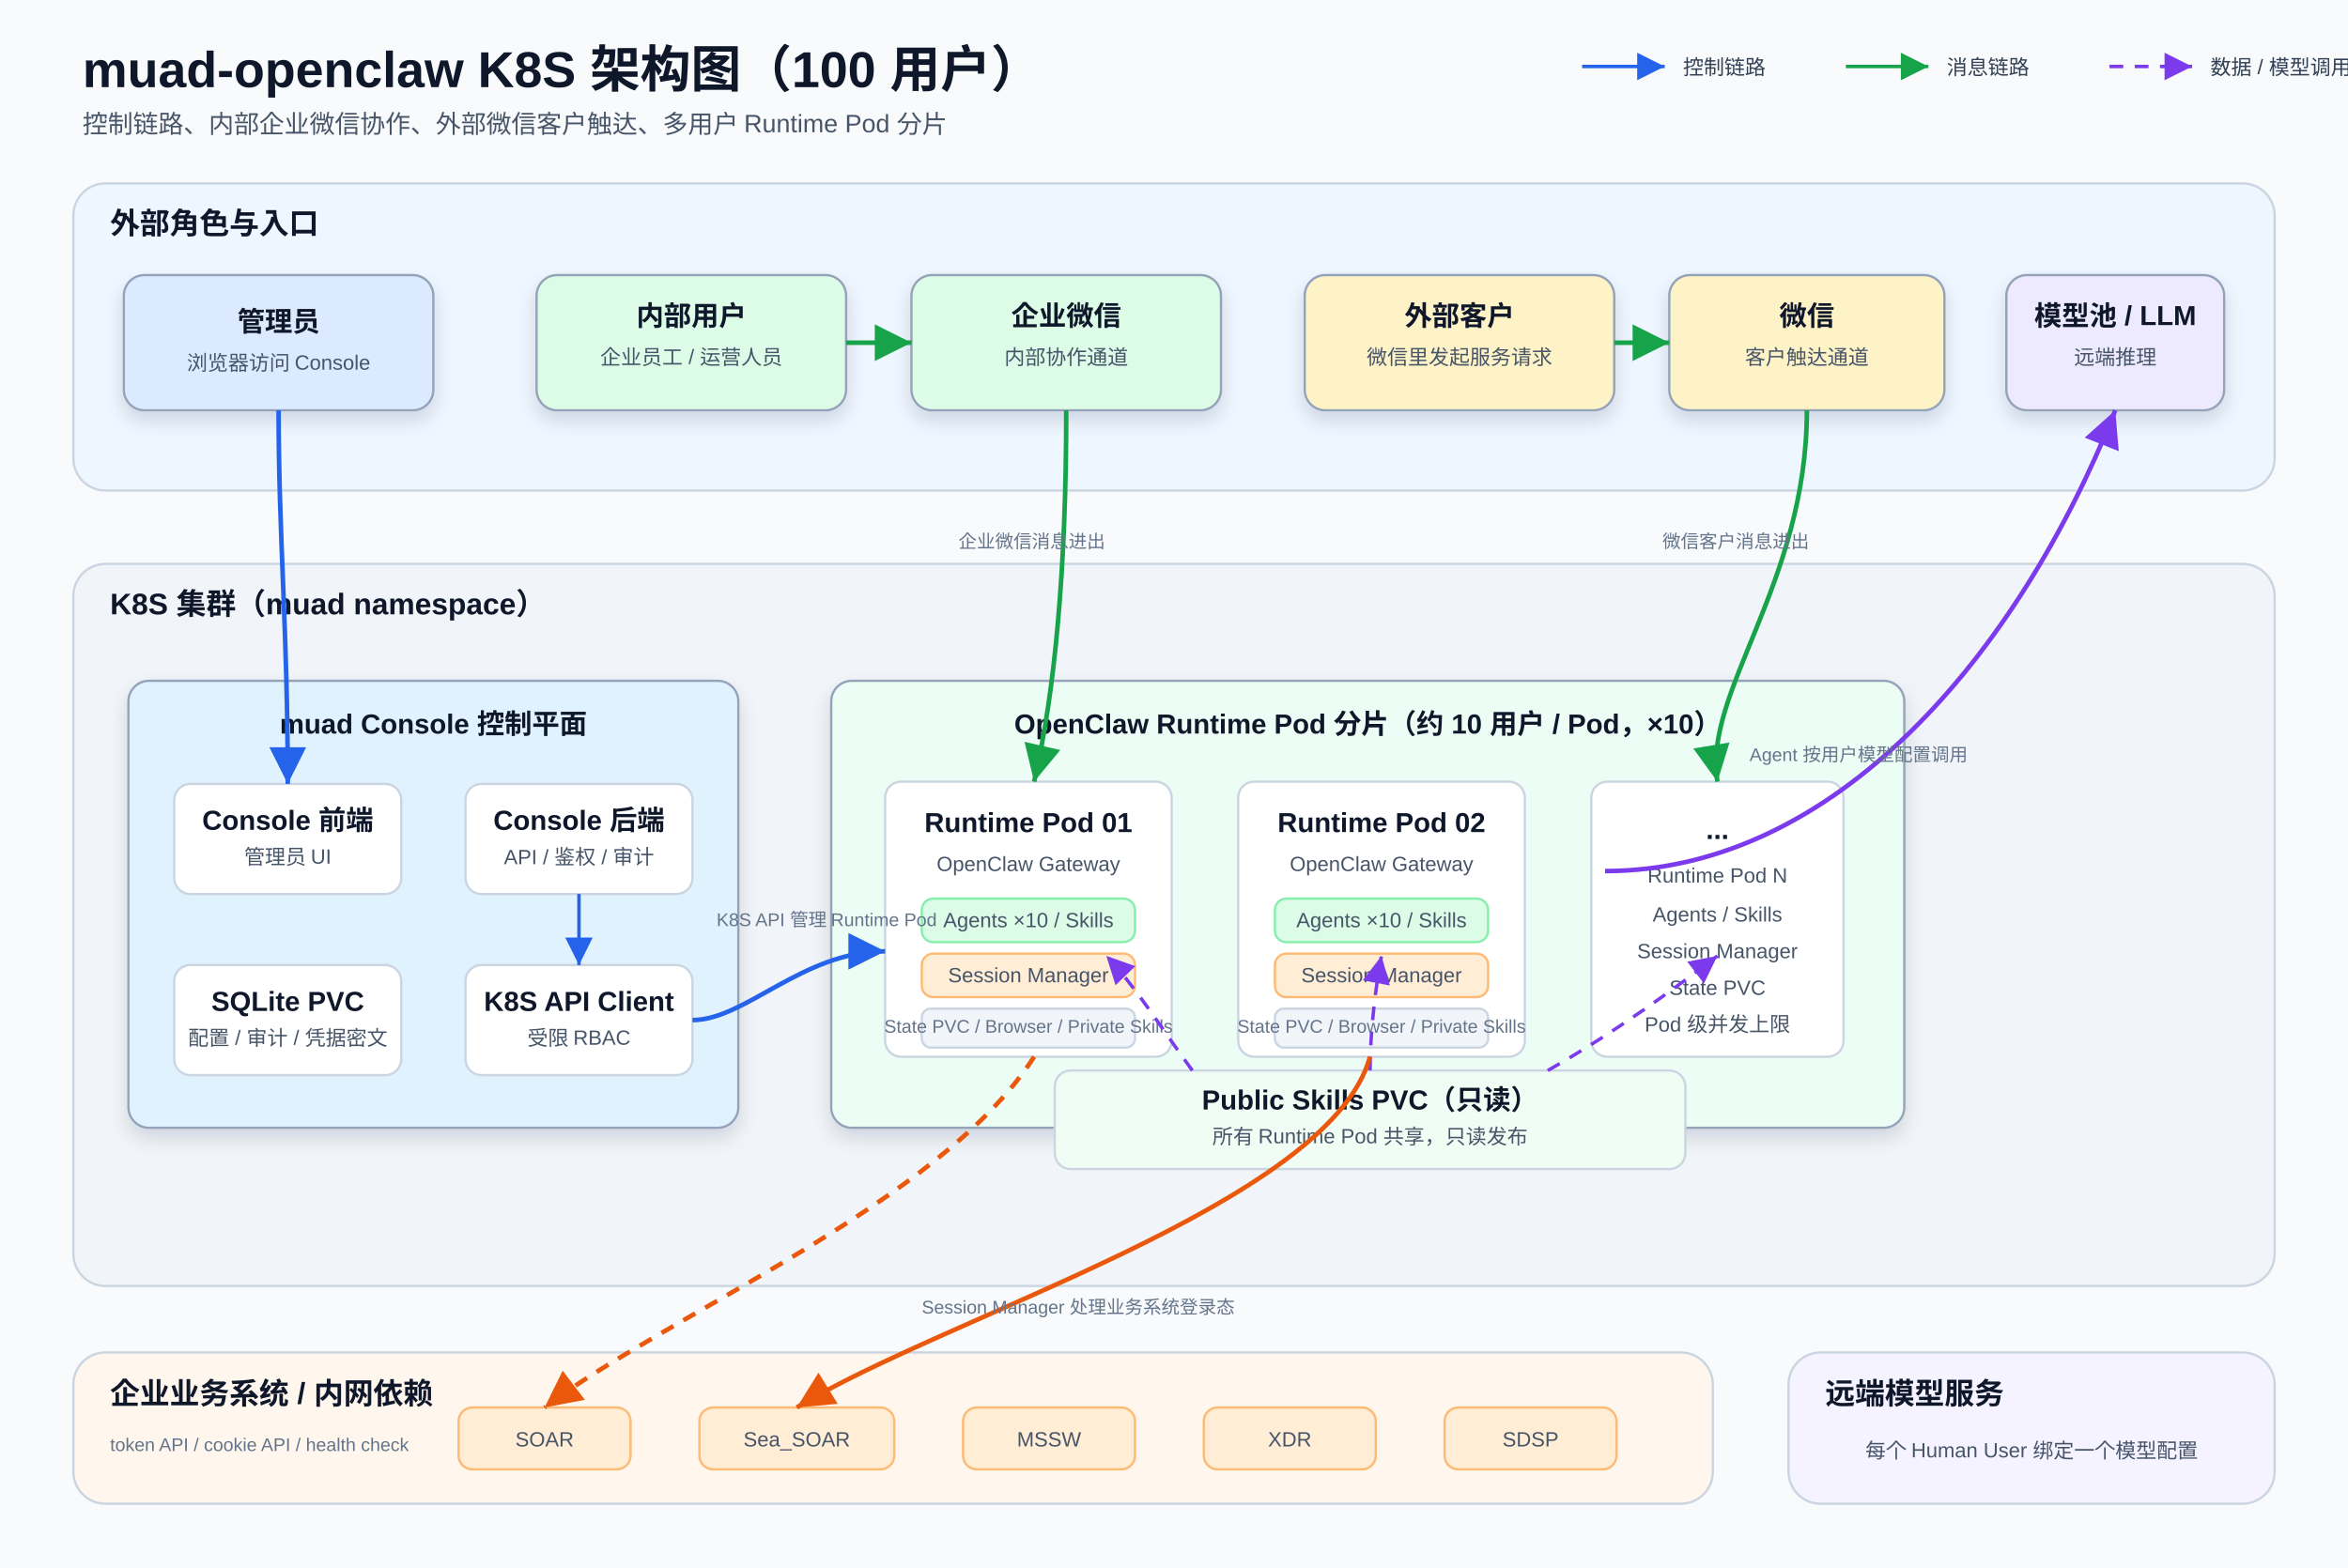
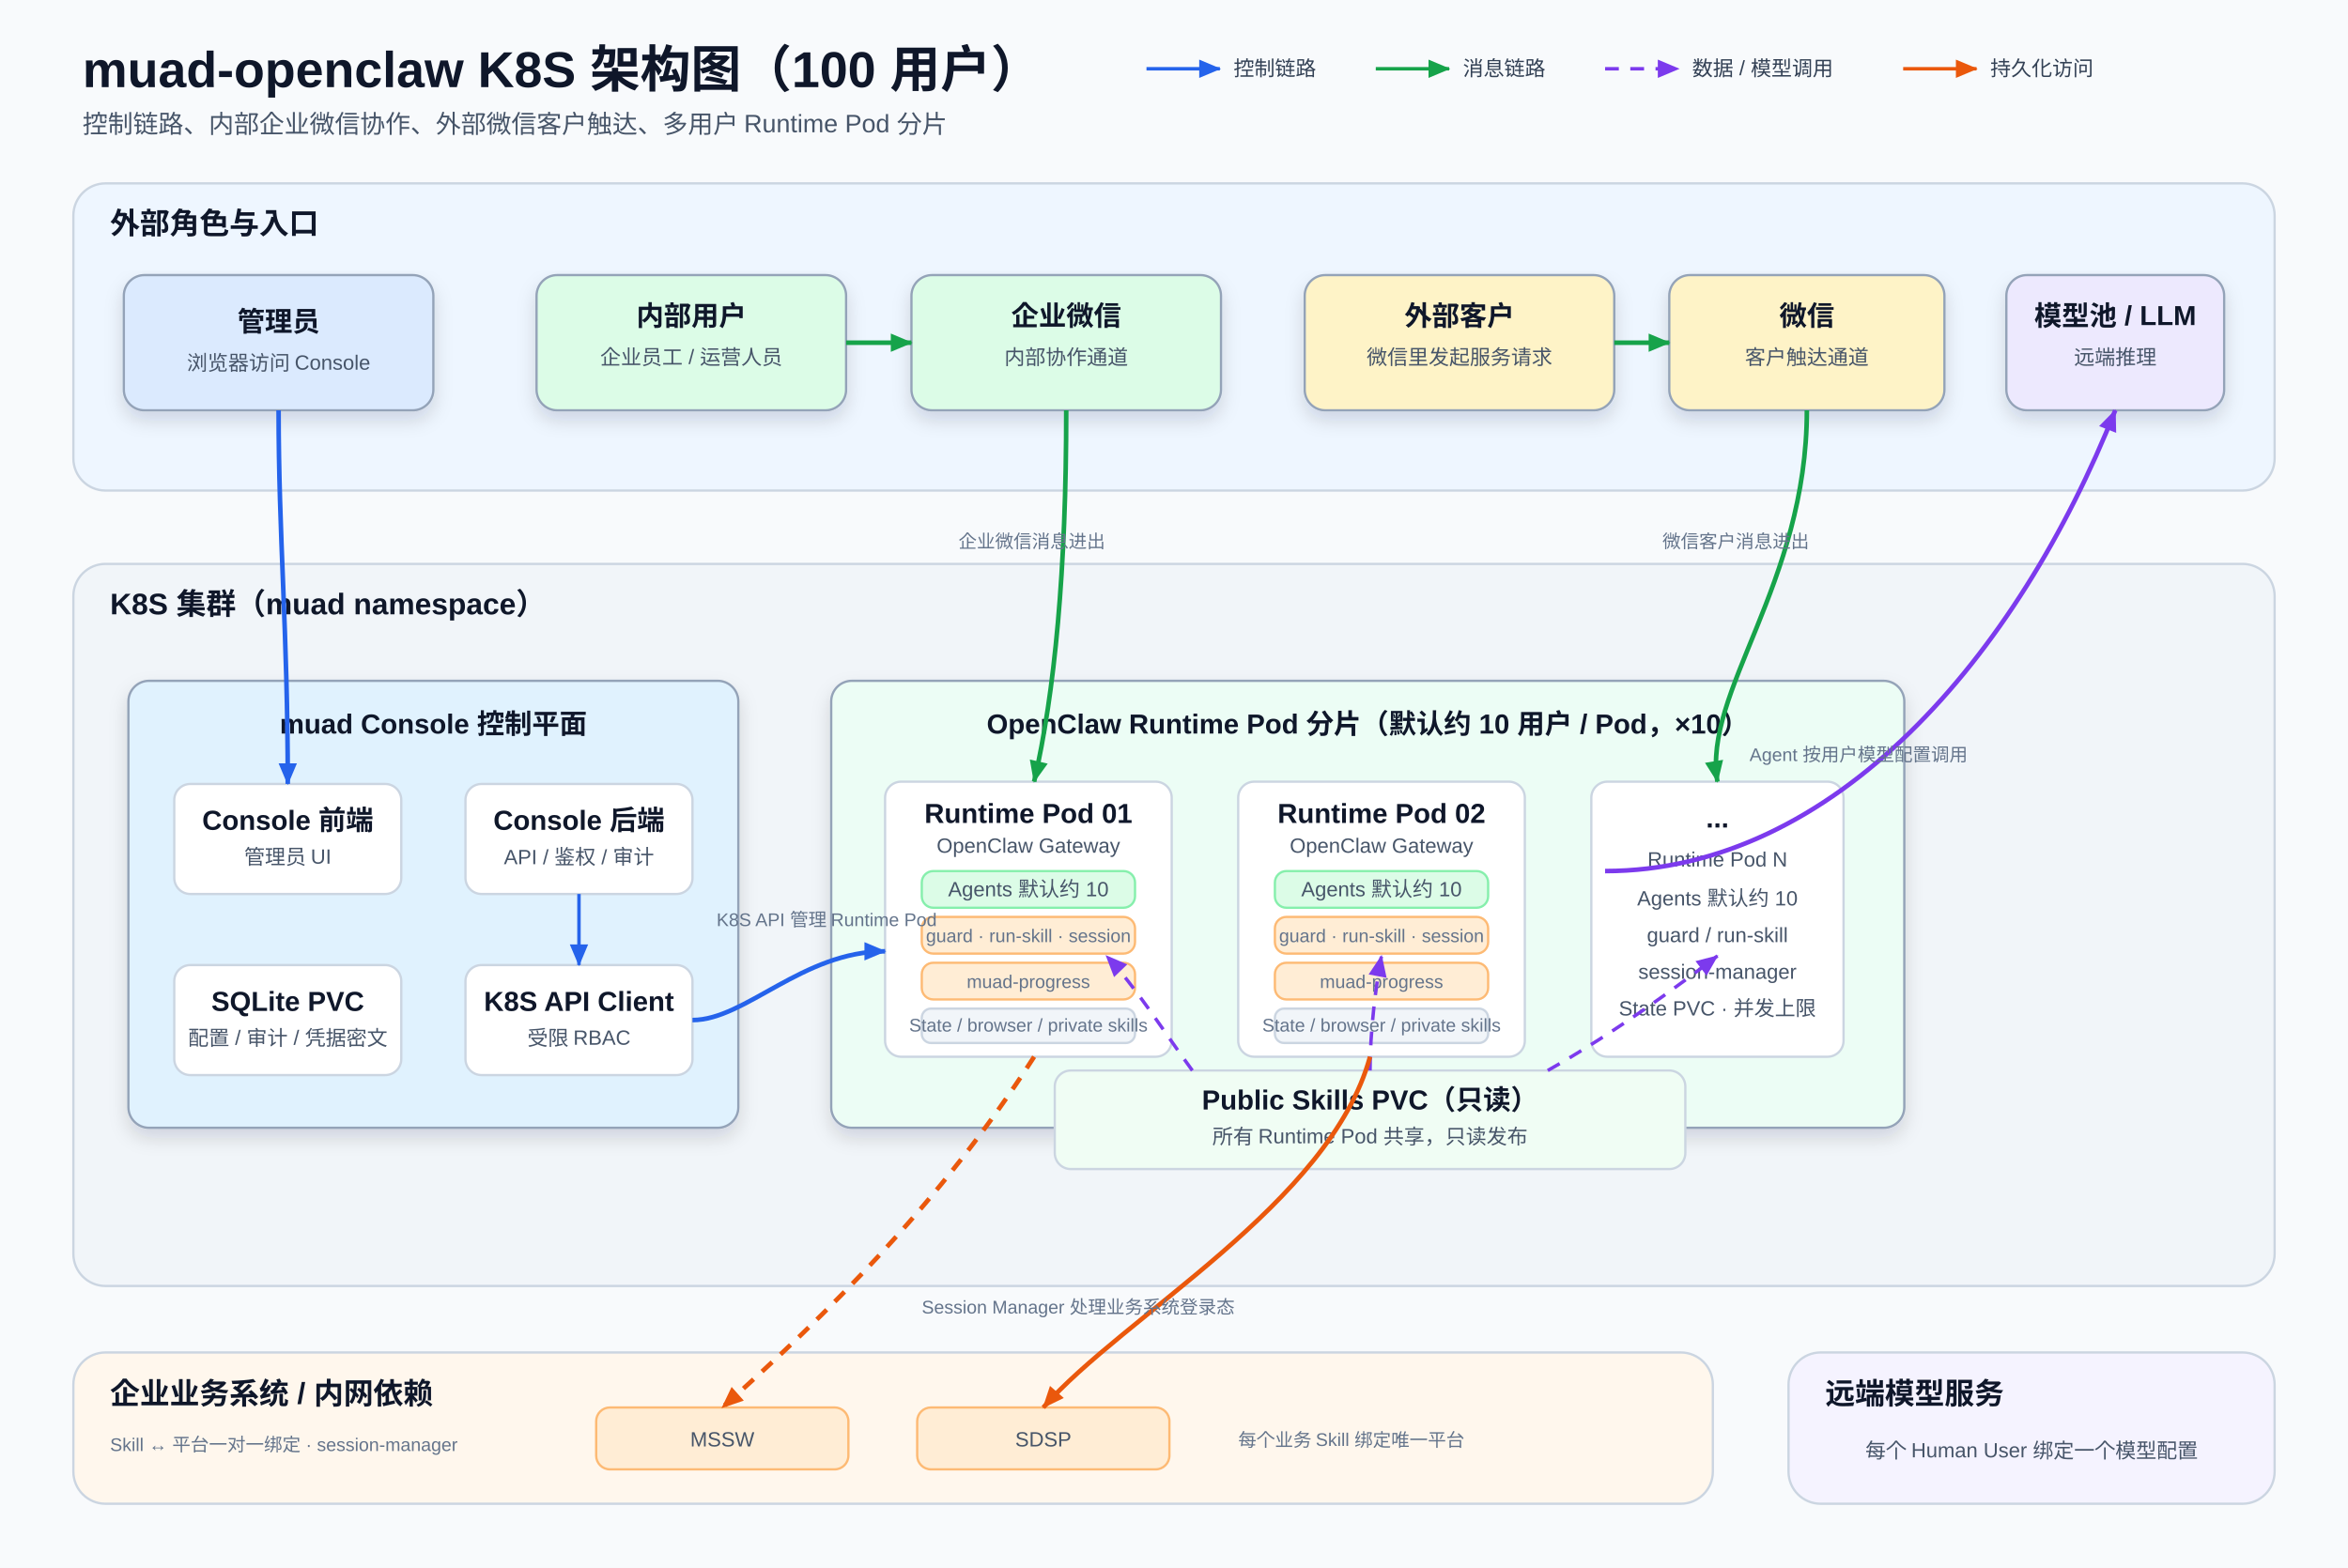
<svg xmlns="http://www.w3.org/2000/svg" width="2048" height="1368" viewBox="0 0 2048 1368" role="img" aria-labelledby="title desc">
  <defs>
-     <marker id="arrow-control" markerWidth="12" markerHeight="12" refX="10" refY="6" orient="auto" markerUnits="strokeWidth">
-       <path d="M2,2 L10,6 L2,10 Z" fill="#2563eb" />
+     <marker id="arrow-control" viewBox="0 0 10 10" refX="9" refY="5" markerWidth="20" markerHeight="20" orient="auto" markerUnits="userSpaceOnUse">
+       <path d="M0,1 L9.5,5 L0,9 z" fill="#2563eb" />
    </marker>
-     <marker id="arrow-message" markerWidth="12" markerHeight="12" refX="10" refY="6" orient="auto" markerUnits="strokeWidth">
-       <path d="M2,2 L10,6 L2,10 Z" fill="#16a34a" />
+     <marker id="arrow-message" viewBox="0 0 10 10" refX="9" refY="5" markerWidth="20" markerHeight="20" orient="auto" markerUnits="userSpaceOnUse">
+       <path d="M0,1 L9.5,5 L0,9 z" fill="#16a34a" />
    </marker>
-     <marker id="arrow-data" markerWidth="12" markerHeight="12" refX="10" refY="6" orient="auto" markerUnits="strokeWidth">
-       <path d="M2,2 L10,6 L2,10 Z" fill="#7c3aed" />
+     <marker id="arrow-data" viewBox="0 0 10 10" refX="9" refY="5" markerWidth="20" markerHeight="20" orient="auto" markerUnits="userSpaceOnUse">
+       <path d="M0,1 L9.5,5 L0,9 z" fill="#7c3aed" />
    </marker>
-     <marker id="arrow-session" markerWidth="12" markerHeight="12" refX="10" refY="6" orient="auto" markerUnits="strokeWidth">
-       <path d="M2,2 L10,6 L2,10 Z" fill="#ea580c" />
+     <marker id="arrow-session" viewBox="0 0 10 10" refX="9" refY="5" markerWidth="20" markerHeight="20" orient="auto" markerUnits="userSpaceOnUse">
+       <path d="M0,1 L9.5,5 L0,9 z" fill="#ea580c" />
    </marker>
    <filter id="shadow" x="-10%" y="-10%" width="120%" height="130%">
      <feDropShadow dx="0" dy="8" stdDeviation="8" flood-color="#0f172a" flood-opacity="0.14" />
    </filter>
    <style>
      .bg { fill: #f8fafc; }
      .title { fill: #0f172a; font: 700 44px Arial, "PingFang SC", "Microsoft YaHei", sans-serif; }
      .subtitle { fill: #475569; font: 400 22px Arial, "PingFang SC", "Microsoft YaHei", sans-serif; }
      .section-title { fill: #0f172a; font: 700 26px Arial, "PingFang SC", "Microsoft YaHei", sans-serif; }
      .label { fill: #0f172a; font: 700 24px Arial, "PingFang SC", "Microsoft YaHei", sans-serif; }
      .small { fill: #475569; font: 400 18px Arial, "PingFang SC", "Microsoft YaHei", sans-serif; }
      .tiny { fill: #64748b; font: 400 16px Arial, "PingFang SC", "Microsoft YaHei", sans-serif; }
      .legend { fill: #334155; font: 400 18px Arial, "PingFang SC", "Microsoft YaHei", sans-serif; }
      .area { stroke: #cbd5e1; stroke-width: 2; rx: 28; }
      .card { stroke: #94a3b8; stroke-width: 2; rx: 18; filter: url(#shadow); }
      .inner { stroke: #cbd5e1; stroke-width: 2; rx: 14; }
      .control { fill: none; stroke: #2563eb; stroke-width: 4; marker-end: url(#arrow-control); }
      .message { fill: none; stroke: #16a34a; stroke-width: 4; marker-end: url(#arrow-message); }
      .data { fill: none; stroke: #7c3aed; stroke-width: 4; marker-end: url(#arrow-data); }
      .session { fill: none; stroke: #ea580c; stroke-width: 4; marker-end: url(#arrow-session); }
      .dash { stroke-dasharray: 12 10; }
      .thin { stroke-width: 3; }
    </style>
  </defs>
  <rect class="bg" width="2048" height="1368" />
  <text x="72" y="76" class="title">muad-openclaw K8S 架构图（100 用户）</text>
  <text x="72" y="116" class="subtitle">控制链路、内部企业微信协作、外部微信客户触达、多用户 Runtime Pod 分片</text>
-   <g transform="translate(1380 58)">
-     <line x1="0" y1="0" x2="72" y2="0" class="control thin" />
-     <text x="88" y="7" class="legend">控制链路</text>
-     <line x1="230" y1="0" x2="302" y2="0" class="message thin" />
-     <text x="318" y="7" class="legend">消息链路</text>
-     <line x1="460" y1="0" x2="532" y2="0" class="data thin dash" />
-     <text x="548" y="7" class="legend">数据 / 模型调用</text>
+   <g transform="translate(1000 52)">
+     <line x1="0" y1="8" x2="64" y2="8" class="control thin" />
+     <text x="76" y="14" class="legend">控制链路</text>
+     <line x1="200" y1="8" x2="264" y2="8" class="message thin" />
+     <text x="276" y="14" class="legend">消息链路</text>
+     <line x1="400" y1="8" x2="464" y2="8" class="data thin dash" />
+     <text x="476" y="14" class="legend">数据 / 模型调用</text>
+     <line x1="660" y1="8" x2="724" y2="8" class="session thin" />
+     <text x="736" y="14" class="legend">持久化访问</text>
  </g>
  <rect x="64" y="160" width="1920" height="268" class="area" fill="#eef6ff" />
  <text x="96" y="204" class="section-title">外部角色与入口</text>
  <rect x="108" y="240" width="270" height="118" class="card" fill="#dbeafe" />
  <text x="243" y="289" text-anchor="middle" class="label">管理员</text>
  <text x="243" y="323" text-anchor="middle" class="small">浏览器访问 Console</text>
  <rect x="468" y="240" width="270" height="118" class="card" fill="#dcfce7" />
  <text x="603" y="284" text-anchor="middle" class="label">内部用户</text>
  <text x="603" y="318" text-anchor="middle" class="small">企业员工 / 运营人员</text>
  <rect x="795" y="240" width="270" height="118" class="card" fill="#dcfce7" />
  <text x="930" y="284" text-anchor="middle" class="label">企业微信</text>
  <text x="930" y="318" text-anchor="middle" class="small">内部协作通道</text>
  <rect x="1138" y="240" width="270" height="118" class="card" fill="#fef3c7" />
  <text x="1273" y="284" text-anchor="middle" class="label">外部客户</text>
  <text x="1273" y="318" text-anchor="middle" class="small">微信里发起服务请求</text>
  <rect x="1456" y="240" width="240" height="118" class="card" fill="#fef3c7" />
  <text x="1576" y="284" text-anchor="middle" class="label">微信</text>
  <text x="1576" y="318" text-anchor="middle" class="small">客户触达通道</text>
  <rect x="1750" y="240" width="190" height="118" class="card" fill="#ede9fe" />
  <text x="1845" y="284" text-anchor="middle" class="label">模型池 / LLM</text>
  <text x="1845" y="318" text-anchor="middle" class="small">远端推理</text>
  <rect x="64" y="492" width="1920" height="630" class="area" fill="#f1f5f9" />
  <text x="96" y="536" class="section-title">K8S 集群（muad namespace）</text>
  <rect x="112" y="594" width="532" height="390" class="card" fill="#e0f2fe" />
  <text x="378" y="640" text-anchor="middle" class="label">muad Console 控制平面</text>
  <rect x="152" y="684" width="198" height="96" class="inner" fill="#ffffff" />
  <text x="251" y="724" text-anchor="middle" class="label">Console 前端</text>
  <text x="251" y="754" text-anchor="middle" class="small">管理员 UI</text>
  <rect x="406" y="684" width="198" height="96" class="inner" fill="#ffffff" />
  <text x="505" y="724" text-anchor="middle" class="label">Console 后端</text>
  <text x="505" y="754" text-anchor="middle" class="small">API / 鉴权 / 审计</text>
  <rect x="152" y="842" width="198" height="96" class="inner" fill="#ffffff" />
  <text x="251" y="882" text-anchor="middle" class="label">SQLite PVC</text>
  <text x="251" y="912" text-anchor="middle" class="small">配置 / 审计 / 凭据密文</text>
  <rect x="406" y="842" width="198" height="96" class="inner" fill="#ffffff" />
  <text x="505" y="882" text-anchor="middle" class="label">K8S API Client</text>
  <text x="505" y="912" text-anchor="middle" class="small">受限 RBAC</text>
  <rect x="725" y="594" width="936" height="390" class="card" fill="#ecfdf5" />
-   <text x="1193" y="640" text-anchor="middle" class="label">OpenClaw Runtime Pod 分片（约 10 用户 / Pod，×10）</text>
+   <text x="1193" y="640" text-anchor="middle" class="label">OpenClaw Runtime Pod 分片（默认约 10 用户 / Pod，×10）</text>
  <g transform="translate(772 682)">
    <rect x="0" y="0" width="250" height="240" class="inner" fill="#ffffff" />
-     <text x="125" y="44" text-anchor="middle" class="label">Runtime Pod 01</text>
-     <text x="125" y="78" text-anchor="middle" class="small">OpenClaw Gateway</text>
-     <rect x="32" y="102" width="186" height="38" rx="10" fill="#dcfce7" stroke="#86efac" stroke-width="2" />
-     <text x="125" y="127" text-anchor="middle" class="small">Agents ×10 / Skills</text>
-     <rect x="32" y="150" width="186" height="38" rx="10" fill="#ffedd5" stroke="#fdba74" stroke-width="2" />
-     <text x="125" y="175" text-anchor="middle" class="small">Session Manager</text>
-     <rect x="32" y="198" width="186" height="34" rx="8" fill="#f1f5f9" stroke="#cbd5e1" stroke-width="2" />
-     <text x="125" y="219" text-anchor="middle" class="tiny">State PVC / Browser / Private Skills</text>
+     <text x="125" y="36" text-anchor="middle" class="label">Runtime Pod 01</text>
+     <text x="125" y="62" text-anchor="middle" class="small">OpenClaw Gateway</text>
+     <rect x="32" y="78" width="186" height="32" rx="10" fill="#dcfce7" stroke="#86efac" stroke-width="2" />
+     <text x="125" y="100" text-anchor="middle" class="small">Agents 默认约 10</text>
+     <rect x="32" y="118" width="186" height="32" rx="10" fill="#ffedd5" stroke="#fdba74" stroke-width="2" />
+     <text x="125" y="140" text-anchor="middle" class="tiny">guard · run-skill · session</text>
+     <rect x="32" y="158" width="186" height="32" rx="10" fill="#ffedd5" stroke="#fdba74" stroke-width="2" />
+     <text x="125" y="180" text-anchor="middle" class="tiny">muad-progress</text>
+     <rect x="32" y="198" width="186" height="30" rx="8" fill="#f1f5f9" stroke="#cbd5e1" stroke-width="2" />
+     <text x="125" y="218" text-anchor="middle" class="tiny">State / browser / private skills</text>
  </g>
  <g transform="translate(1080 682)">
    <rect x="0" y="0" width="250" height="240" class="inner" fill="#ffffff" />
-     <text x="125" y="44" text-anchor="middle" class="label">Runtime Pod 02</text>
-     <text x="125" y="78" text-anchor="middle" class="small">OpenClaw Gateway</text>
-     <rect x="32" y="102" width="186" height="38" rx="10" fill="#dcfce7" stroke="#86efac" stroke-width="2" />
-     <text x="125" y="127" text-anchor="middle" class="small">Agents ×10 / Skills</text>
-     <rect x="32" y="150" width="186" height="38" rx="10" fill="#ffedd5" stroke="#fdba74" stroke-width="2" />
-     <text x="125" y="175" text-anchor="middle" class="small">Session Manager</text>
-     <rect x="32" y="198" width="186" height="34" rx="8" fill="#f1f5f9" stroke="#cbd5e1" stroke-width="2" />
-     <text x="125" y="219" text-anchor="middle" class="tiny">State PVC / Browser / Private Skills</text>
+     <text x="125" y="36" text-anchor="middle" class="label">Runtime Pod 02</text>
+     <text x="125" y="62" text-anchor="middle" class="small">OpenClaw Gateway</text>
+     <rect x="32" y="78" width="186" height="32" rx="10" fill="#dcfce7" stroke="#86efac" stroke-width="2" />
+     <text x="125" y="100" text-anchor="middle" class="small">Agents 默认约 10</text>
+     <rect x="32" y="118" width="186" height="32" rx="10" fill="#ffedd5" stroke="#fdba74" stroke-width="2" />
+     <text x="125" y="140" text-anchor="middle" class="tiny">guard · run-skill · session</text>
+     <rect x="32" y="158" width="186" height="32" rx="10" fill="#ffedd5" stroke="#fdba74" stroke-width="2" />
+     <text x="125" y="180" text-anchor="middle" class="tiny">muad-progress</text>
+     <rect x="32" y="198" width="186" height="30" rx="8" fill="#f1f5f9" stroke="#cbd5e1" stroke-width="2" />
+     <text x="125" y="218" text-anchor="middle" class="tiny">State / browser / private skills</text>
  </g>
  <g transform="translate(1388 682)">
    <rect x="0" y="0" width="220" height="240" class="inner" fill="#ffffff" />
-     <text x="110" y="50" text-anchor="middle" class="label">...</text>
-     <text x="110" y="88" text-anchor="middle" class="small">Runtime Pod N</text>
-     <text x="110" y="122" text-anchor="middle" class="small">Agents / Skills</text>
-     <text x="110" y="154" text-anchor="middle" class="small">Session Manager</text>
-     <text x="110" y="186" text-anchor="middle" class="small">State PVC</text>
-     <text x="110" y="218" text-anchor="middle" class="small">Pod 级并发上限</text>
+     <text x="110" y="40" text-anchor="middle" class="label">...</text>
+     <text x="110" y="74" text-anchor="middle" class="small">Runtime Pod N</text>
+     <text x="110" y="108" text-anchor="middle" class="small">Agents 默认约 10</text>
+     <text x="110" y="140" text-anchor="middle" class="small">guard / run-skill</text>
+     <text x="110" y="172" text-anchor="middle" class="small">session-manager</text>
+     <text x="110" y="204" text-anchor="middle" class="small">State PVC · 并发上限</text>
  </g>
  <rect x="920" y="934" width="550" height="86" class="inner" fill="#f0fdf4" />
  <text x="1195" y="968" text-anchor="middle" class="label">Public Skills PVC（只读）</text>
  <text x="1195" y="998" text-anchor="middle" class="small">所有 Runtime Pod 共享，只读发布</text>
  <rect x="64" y="1180" width="1430" height="132" class="area" fill="#fff7ed" />
  <text x="96" y="1225" class="section-title">企业业务系统 / 内网依赖</text>
-   <text x="96" y="1266" class="tiny">token API / cookie API / health check</text>
-   <rect x="400" y="1228" width="150" height="54" rx="12" fill="#ffedd5" stroke="#fdba74" stroke-width="2" />
-   <text x="475" y="1262" text-anchor="middle" class="small">SOAR</text>
-   <rect x="610" y="1228" width="170" height="54" rx="12" fill="#ffedd5" stroke="#fdba74" stroke-width="2" />
-   <text x="695" y="1262" text-anchor="middle" class="small">Sea_SOAR</text>
-   <rect x="840" y="1228" width="150" height="54" rx="12" fill="#ffedd5" stroke="#fdba74" stroke-width="2" />
-   <text x="915" y="1262" text-anchor="middle" class="small">MSSW</text>
-   <rect x="1050" y="1228" width="150" height="54" rx="12" fill="#ffedd5" stroke="#fdba74" stroke-width="2" />
-   <text x="1125" y="1262" text-anchor="middle" class="small">XDR</text>
-   <rect x="1260" y="1228" width="150" height="54" rx="12" fill="#ffedd5" stroke="#fdba74" stroke-width="2" />
-   <text x="1335" y="1262" text-anchor="middle" class="small">SDSP</text>
+   <text x="96" y="1266" class="tiny">Skill ↔ 平台一对一绑定 · session-manager</text>
+   <rect x="520" y="1228" width="220" height="54" rx="12" fill="#ffedd5" stroke="#fdba74" stroke-width="2" />
+   <text x="630" y="1262" text-anchor="middle" class="small">MSSW</text>
+   <rect x="800" y="1228" width="220" height="54" rx="12" fill="#ffedd5" stroke="#fdba74" stroke-width="2" />
+   <text x="910" y="1262" text-anchor="middle" class="small">SDSP</text>
+   <text x="1080" y="1262" class="tiny">每个业务 Skill 绑定唯一平台</text>
  <rect x="1560" y="1180" width="424" height="132" class="area" fill="#f5f3ff" />
  <text x="1592" y="1225" class="section-title">远端模型服务</text>
  <text x="1772" y="1272" text-anchor="middle" class="small">每个 Human User 绑定一个模型配置</text>
  <path d="M243 358 C243 468, 251 550, 251 684" class="control" />
  <path d="M505 780 L505 842" class="control thin" />
  <path d="M604 890 C650 890, 700 830, 772 830" class="control" />
  <path d="M738 299 L795 299" class="message" />
  <path d="M930 358 C930 498, 920 604, 902 682" class="message" />
  <path d="M1408 299 L1456 299" class="message" />
  <path d="M1576 358 C1576 510, 1485 604, 1498 682" class="message" />
  <path d="M1040 934 C1015 900, 990 860, 965 834" class="data dash thin" />
  <path d="M1195 934 C1195 900, 1200 860, 1205 834" class="data dash thin" />
  <path d="M1350 934 C1410 900, 1464 860, 1498 834" class="data dash thin" />
  <path d="M1400 760 C1600 760, 1760 572, 1845 358" class="data" />
-   <path d="M1195 922 C1160 1050, 825 1148, 695 1228" class="session" />
-   <path d="M902 922 C820 1050, 580 1148, 475 1228" class="session dash" />
+   <path d="M1195 922 C1160 1050, 980 1148, 910 1228" class="session" />
+   <path d="M902 922 C820 1050, 720 1148, 630 1228" class="session dash" />
  <text x="836" y="478" class="tiny">企业微信消息进出</text>
  <text x="1450" y="478" class="tiny">微信客户消息进出</text>
  <text x="1526" y="664" class="tiny">Agent 按用户模型配置调用</text>
  <text x="804" y="1146" class="tiny">Session Manager 处理业务系统登录态</text>
  <text x="625" y="808" class="tiny">K8S API 管理 Runtime Pod</text>
</svg>
